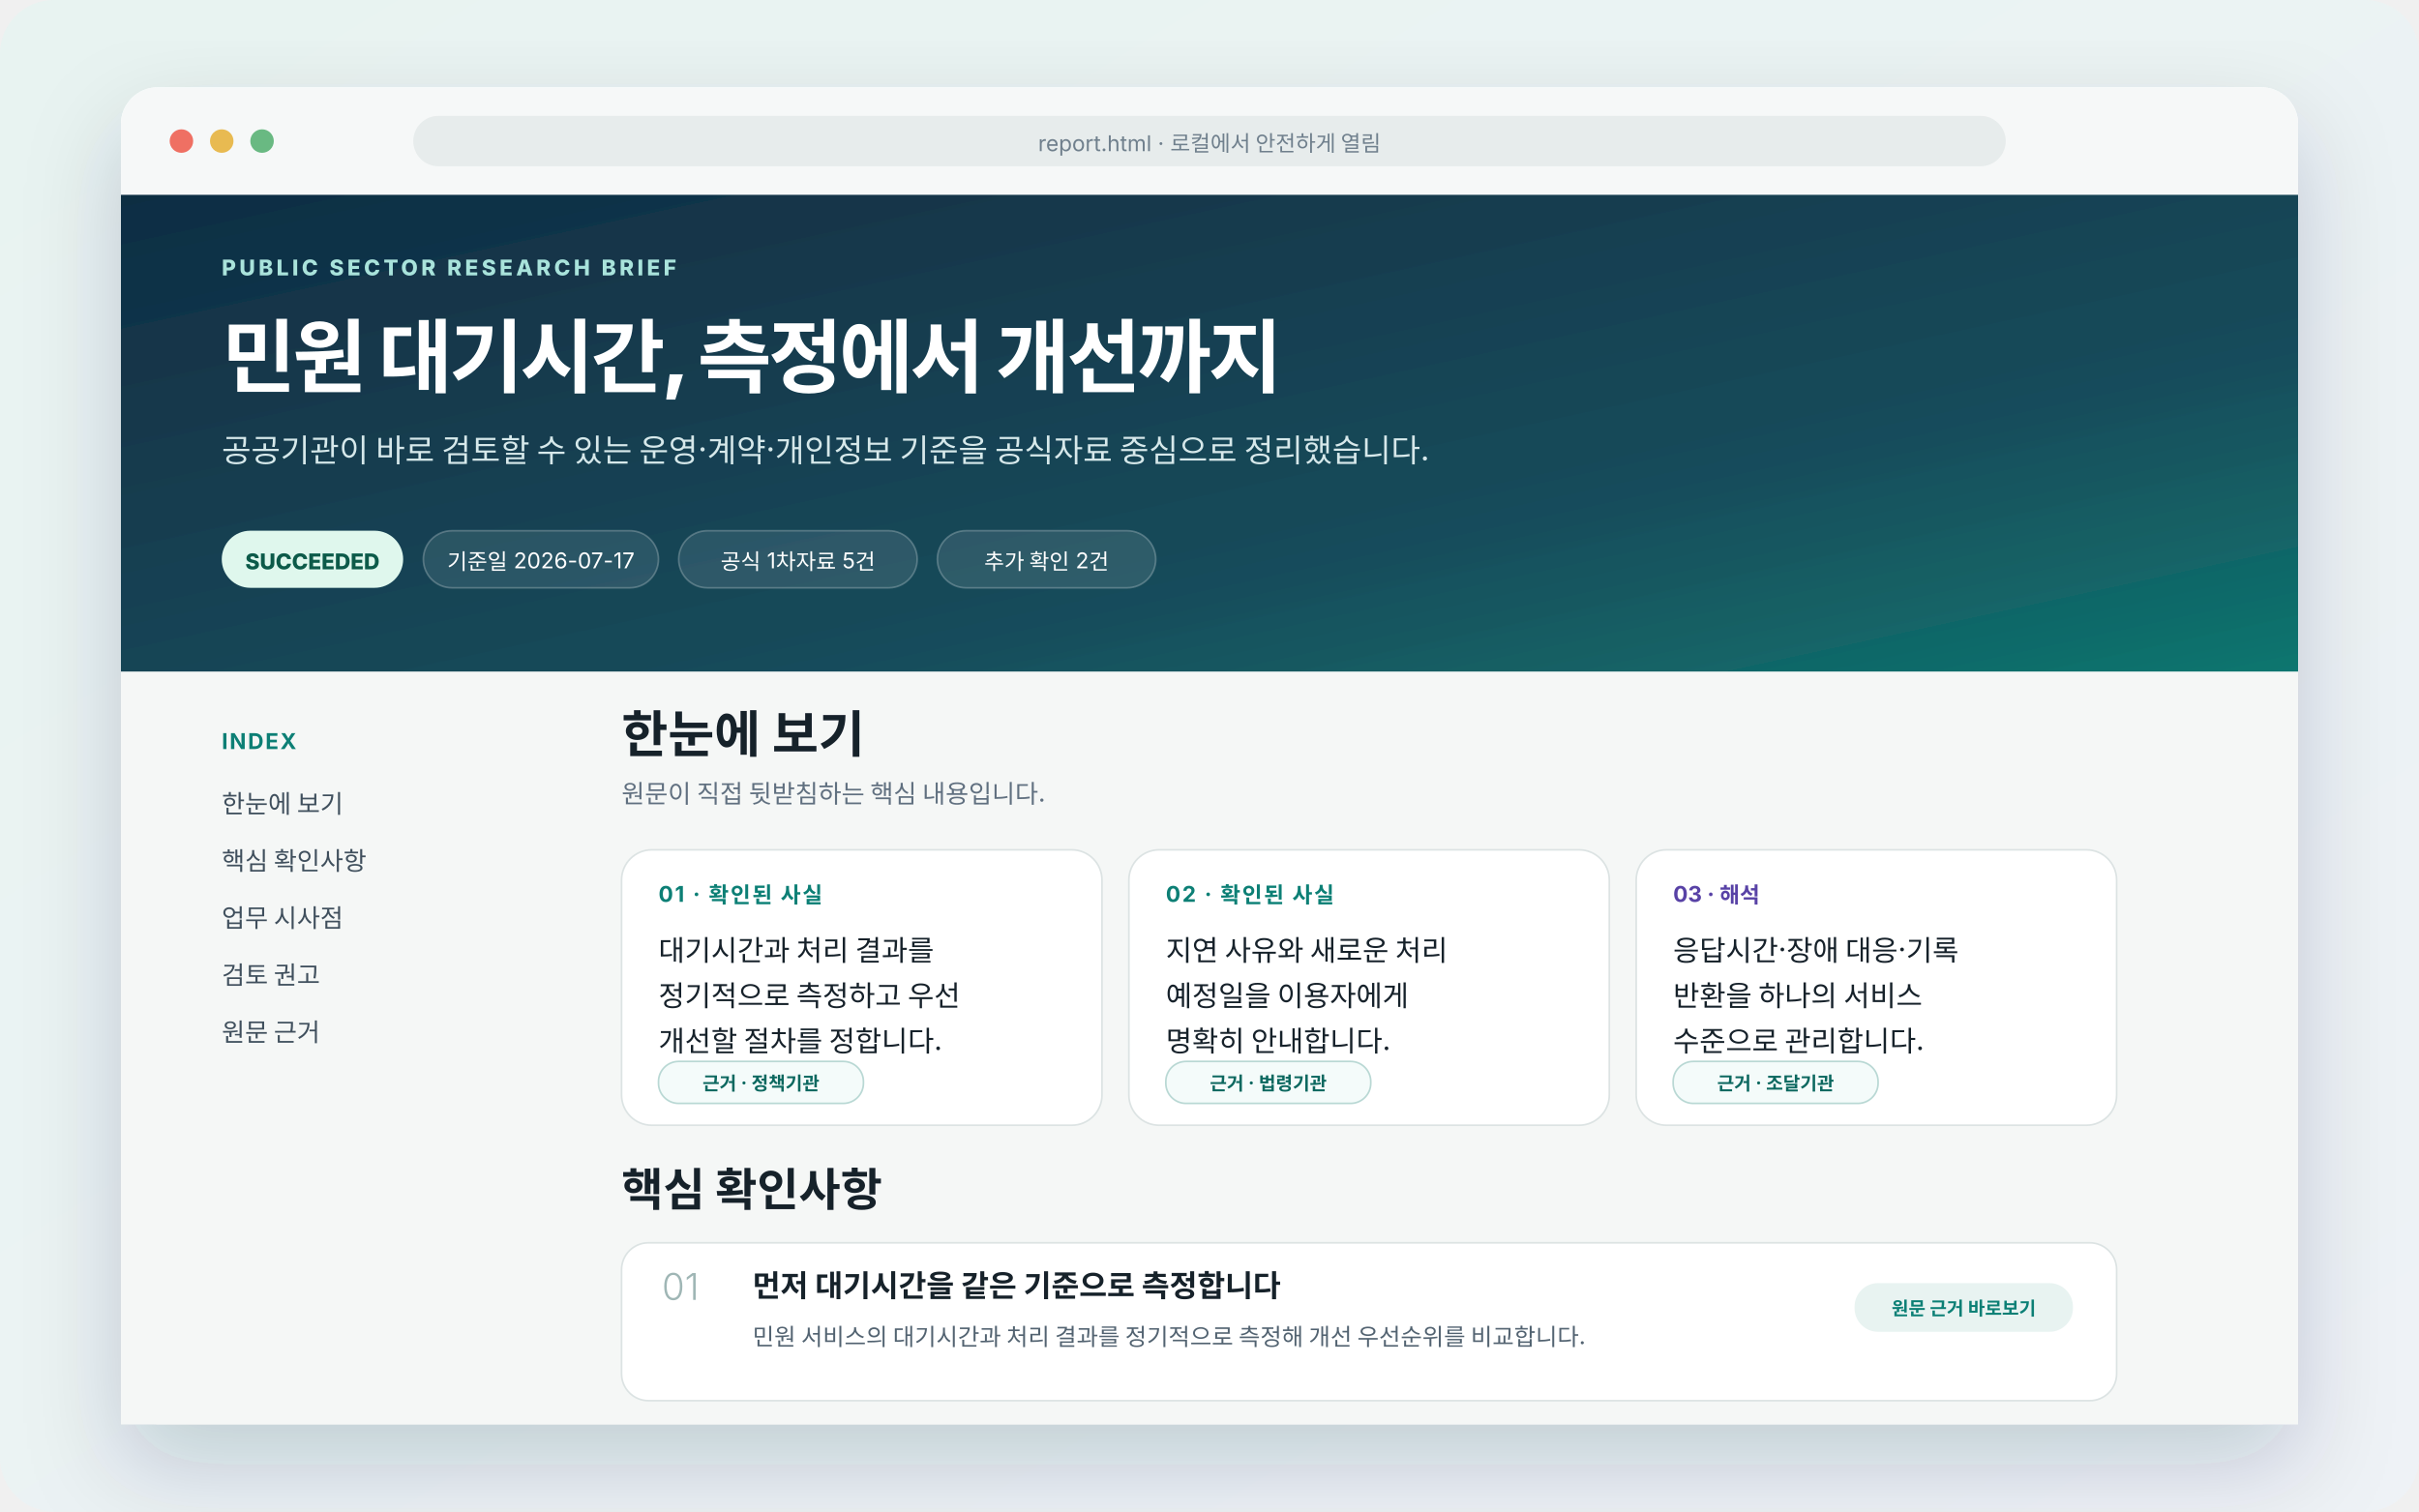
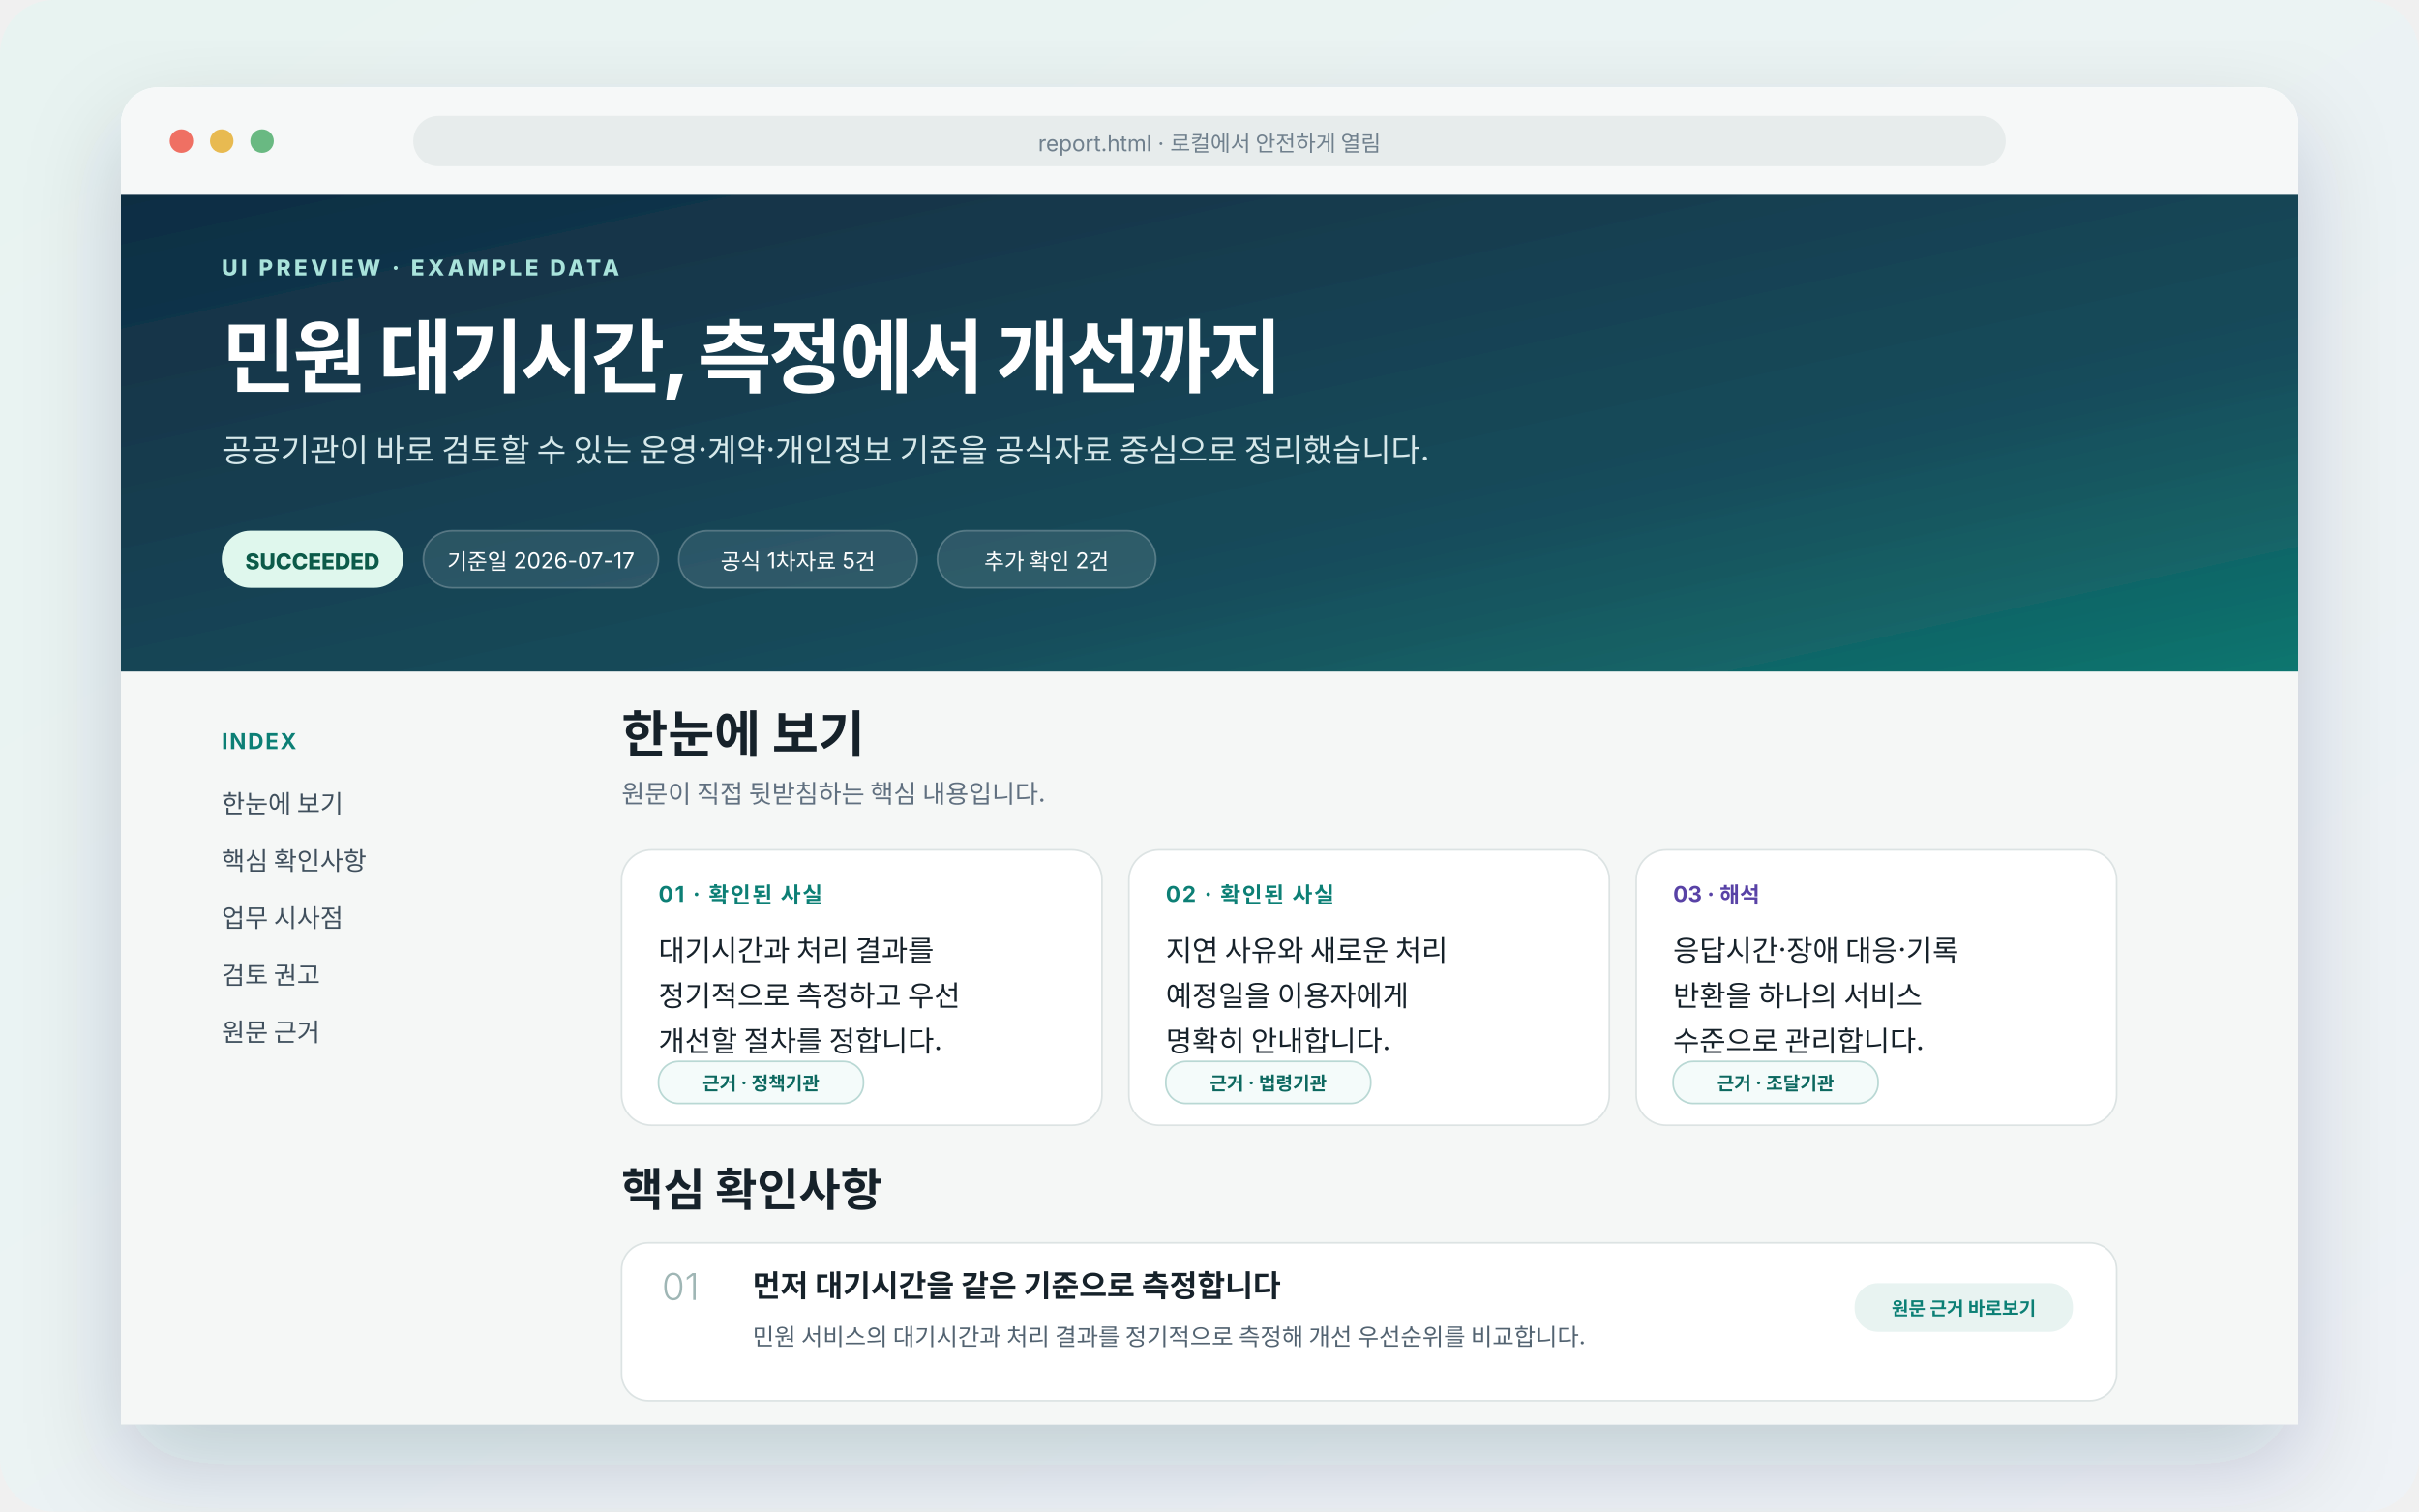
<svg xmlns="http://www.w3.org/2000/svg" width="1440" height="900" viewBox="0 0 1440 900" role="img" aria-labelledby="title desc">
  <defs>
    <linearGradient id="bg" x1="0" y1="0" x2="1" y2="1">
      <stop offset="0" stop-color="#e8f3f1" />
      <stop offset="1" stop-color="#eef2f6" />
    </linearGradient>
    <linearGradient id="hero" x1="0" y1="0" x2="1" y2="1">
      <stop offset="0" stop-color="#102d43" />
      <stop offset="0.66" stop-color="#174c5b" />
      <stop offset="1" stop-color="#0e766f" />
    </linearGradient>
    <filter id="shadow" x="-20%" y="-20%" width="140%" height="160%">
      <feDropShadow dx="0" dy="24" stdDeviation="28" flood-color="#12324a" flood-opacity=".18" />
    </filter>
    <style>
      text { font-family: -apple-system, BlinkMacSystemFont, "Apple SD Gothic Neo", "Noto Sans KR", sans-serif; }
      .muted { fill:#617080; }
      .nav { fill:#40505d; font-size:15px; }
      .label { fill:#087f75; font-size:13px; font-weight:700; letter-spacing:1px; }
      .body { fill:#17212b; font-size:17px; }
    </style>
  </defs>
  <rect width="1440" height="900" rx="32" fill="url(#bg)" />
  <g filter="url(#shadow)">
    <rect x="72" y="52" width="1296" height="796" rx="22" fill="#fff" />
    <path d="M94 52h1252a22 22 0 0 1 22 22v42H72V74a22 22 0 0 1 22-22z" fill="#f6f8f8" />
    <circle cx="108" cy="84" r="7" fill="#ef7064" />
    <circle cx="132" cy="84" r="7" fill="#e8ba51" />
    <circle cx="156" cy="84" r="7" fill="#69b982" />
    <rect x="246" y="69" width="948" height="30" rx="15" fill="#e7ecec" />
    <text x="720" y="90" text-anchor="middle" font-size="13" fill="#70808d">report.html · 로컬에서 안전하게 열림</text>
    <rect x="72" y="116" width="1296" height="284" fill="url(#hero)" />
-     <text x="132" y="164" fill="#a9e3db" font-size="13" font-weight="800" letter-spacing="2">PUBLIC SECTOR RESEARCH BRIEF</text>
+     <text x="132" y="164" fill="#a9e3db" font-size="13" font-weight="800" letter-spacing="2">UI PREVIEW · EXAMPLE DATA</text>
    <text x="132" y="230" fill="#fff" font-size="48" font-weight="760" letter-spacing="-2">민원 대기시간, 측정에서 개선까지</text>
    <text x="132" y="275" fill="#d6e8ea" font-size="19">공공기관이 바로 검토할 수 있는 운영·계약·개인정보 기준을 공식자료 중심으로 정리했습니다.</text>
    <g transform="translate(132 316)">
      <rect width="108" height="34" rx="17" fill="#dff7ed" />
      <text x="54" y="23" text-anchor="middle" font-size="13" font-weight="800" fill="#075a49">SUCCEEDED</text>
      <rect x="120" width="140" height="34" rx="17" fill="#ffffff" fill-opacity=".1" stroke="#ffffff" stroke-opacity=".24" />
      <text x="190" y="23" text-anchor="middle" font-size="13" fill="#fff">기준일 2026-07-17</text>
      <rect x="272" width="142" height="34" rx="17" fill="#ffffff" fill-opacity=".1" stroke="#ffffff" stroke-opacity=".24" />
      <text x="343" y="23" text-anchor="middle" font-size="13" fill="#fff">공식 1차자료 5건</text>
      <rect x="426" width="130" height="34" rx="17" fill="#ffffff" fill-opacity=".1" stroke="#ffffff" stroke-opacity=".24" />
      <text x="491" y="23" text-anchor="middle" font-size="13" fill="#fff">추가 확인 2건</text>
    </g>
    <rect x="72" y="400" width="1296" height="448" fill="#f5f7f6" />
    <g transform="translate(132 446)">
      <text class="label" x="0" y="0">INDEX</text>
      <text class="nav" x="0" y="38">한눈에 보기</text>
      <text class="nav" x="0" y="72">핵심 확인사항</text>
      <text class="nav" x="0" y="106">업무 시사점</text>
      <text class="nav" x="0" y="140">검토 권고</text>
      <text class="nav" x="0" y="174">원문 근거</text>
    </g>
    <g transform="translate(370 448)">
      <text x="0" y="0" font-size="30" font-weight="750" fill="#17212b">한눈에 보기</text>
      <text x="0" y="30" font-size="15" class="muted">원문이 직접 뒷받침하는 핵심 내용입니다.</text>
      <g transform="translate(0 58)">
        <rect width="286" height="164" rx="18" fill="#fff" stroke="#dce3e3" />
        <text x="22" y="31" class="label">01 · 확인된 사실</text>
        <text x="22" y="66" class="body">
          <tspan x="22" dy="0">대기시간과 처리 결과를</tspan>
          <tspan x="22" dy="27">정기적으로 측정하고 우선</tspan>
          <tspan x="22" dy="27">개선할 절차를 정합니다.</tspan>
        </text>
        <rect x="22" y="126" width="122" height="25" rx="12" fill="#f4fbfa" stroke="#b9d8d4" />
        <text x="83" y="143" text-anchor="middle" font-size="11" font-weight="700" fill="#09675f">근거 · 정책기관</text>
      </g>
      <g transform="translate(302 58)">
        <rect width="286" height="164" rx="18" fill="#fff" stroke="#dce3e3" />
        <text x="22" y="31" class="label">02 · 확인된 사실</text>
        <text x="22" y="66" class="body">
          <tspan x="22" dy="0">지연 사유와 새로운 처리</tspan>
          <tspan x="22" dy="27">예정일을 이용자에게</tspan>
          <tspan x="22" dy="27">명확히 안내합니다.</tspan>
        </text>
        <rect x="22" y="126" width="122" height="25" rx="12" fill="#f4fbfa" stroke="#b9d8d4" />
        <text x="83" y="143" text-anchor="middle" font-size="11" font-weight="700" fill="#09675f">근거 · 법령기관</text>
      </g>
      <g transform="translate(604 58)">
        <rect width="286" height="164" rx="18" fill="#fff" stroke="#dce3e3" />
        <text x="22" y="31" fill="#5942a6" font-size="13" font-weight="700">03 · 해석</text>
        <text x="22" y="66" class="body">
          <tspan x="22" dy="0">응답시간·장애 대응·기록</tspan>
          <tspan x="22" dy="27">반환을 하나의 서비스</tspan>
          <tspan x="22" dy="27">수준으로 관리합니다.</tspan>
        </text>
        <rect x="22" y="126" width="122" height="25" rx="12" fill="#f4fbfa" stroke="#b9d8d4" />
        <text x="83" y="143" text-anchor="middle" font-size="11" font-weight="700" fill="#09675f">근거 · 조달기관</text>
      </g>
      <text x="0" y="270" font-size="27" font-weight="750" fill="#17212b">핵심 확인사항</text>
      <g transform="translate(0 292)">
        <rect width="890" height="94" rx="16" fill="#fff" stroke="#dce3e3" />
        <text x="24" y="34" font-size="22" font-weight="300" fill="#9fb6b5">01</text>
        <text x="78" y="32" font-size="18" font-weight="730" fill="#17212b">먼저 대기시간을 같은 기준으로 측정합니다</text>
        <text x="78" y="61" font-size="14" fill="#526371">민원 서비스의 대기시간과 처리 결과를 정기적으로 측정해 개선 우선순위를 비교합니다.</text>
        <rect x="734" y="24" width="130" height="29" rx="14" fill="#e8f3f1" />
        <text x="799" y="43" text-anchor="middle" font-size="11" font-weight="700" fill="#087f75">원문 근거 바로보기</text>
      </g>
    </g>
  </g>
</svg>
